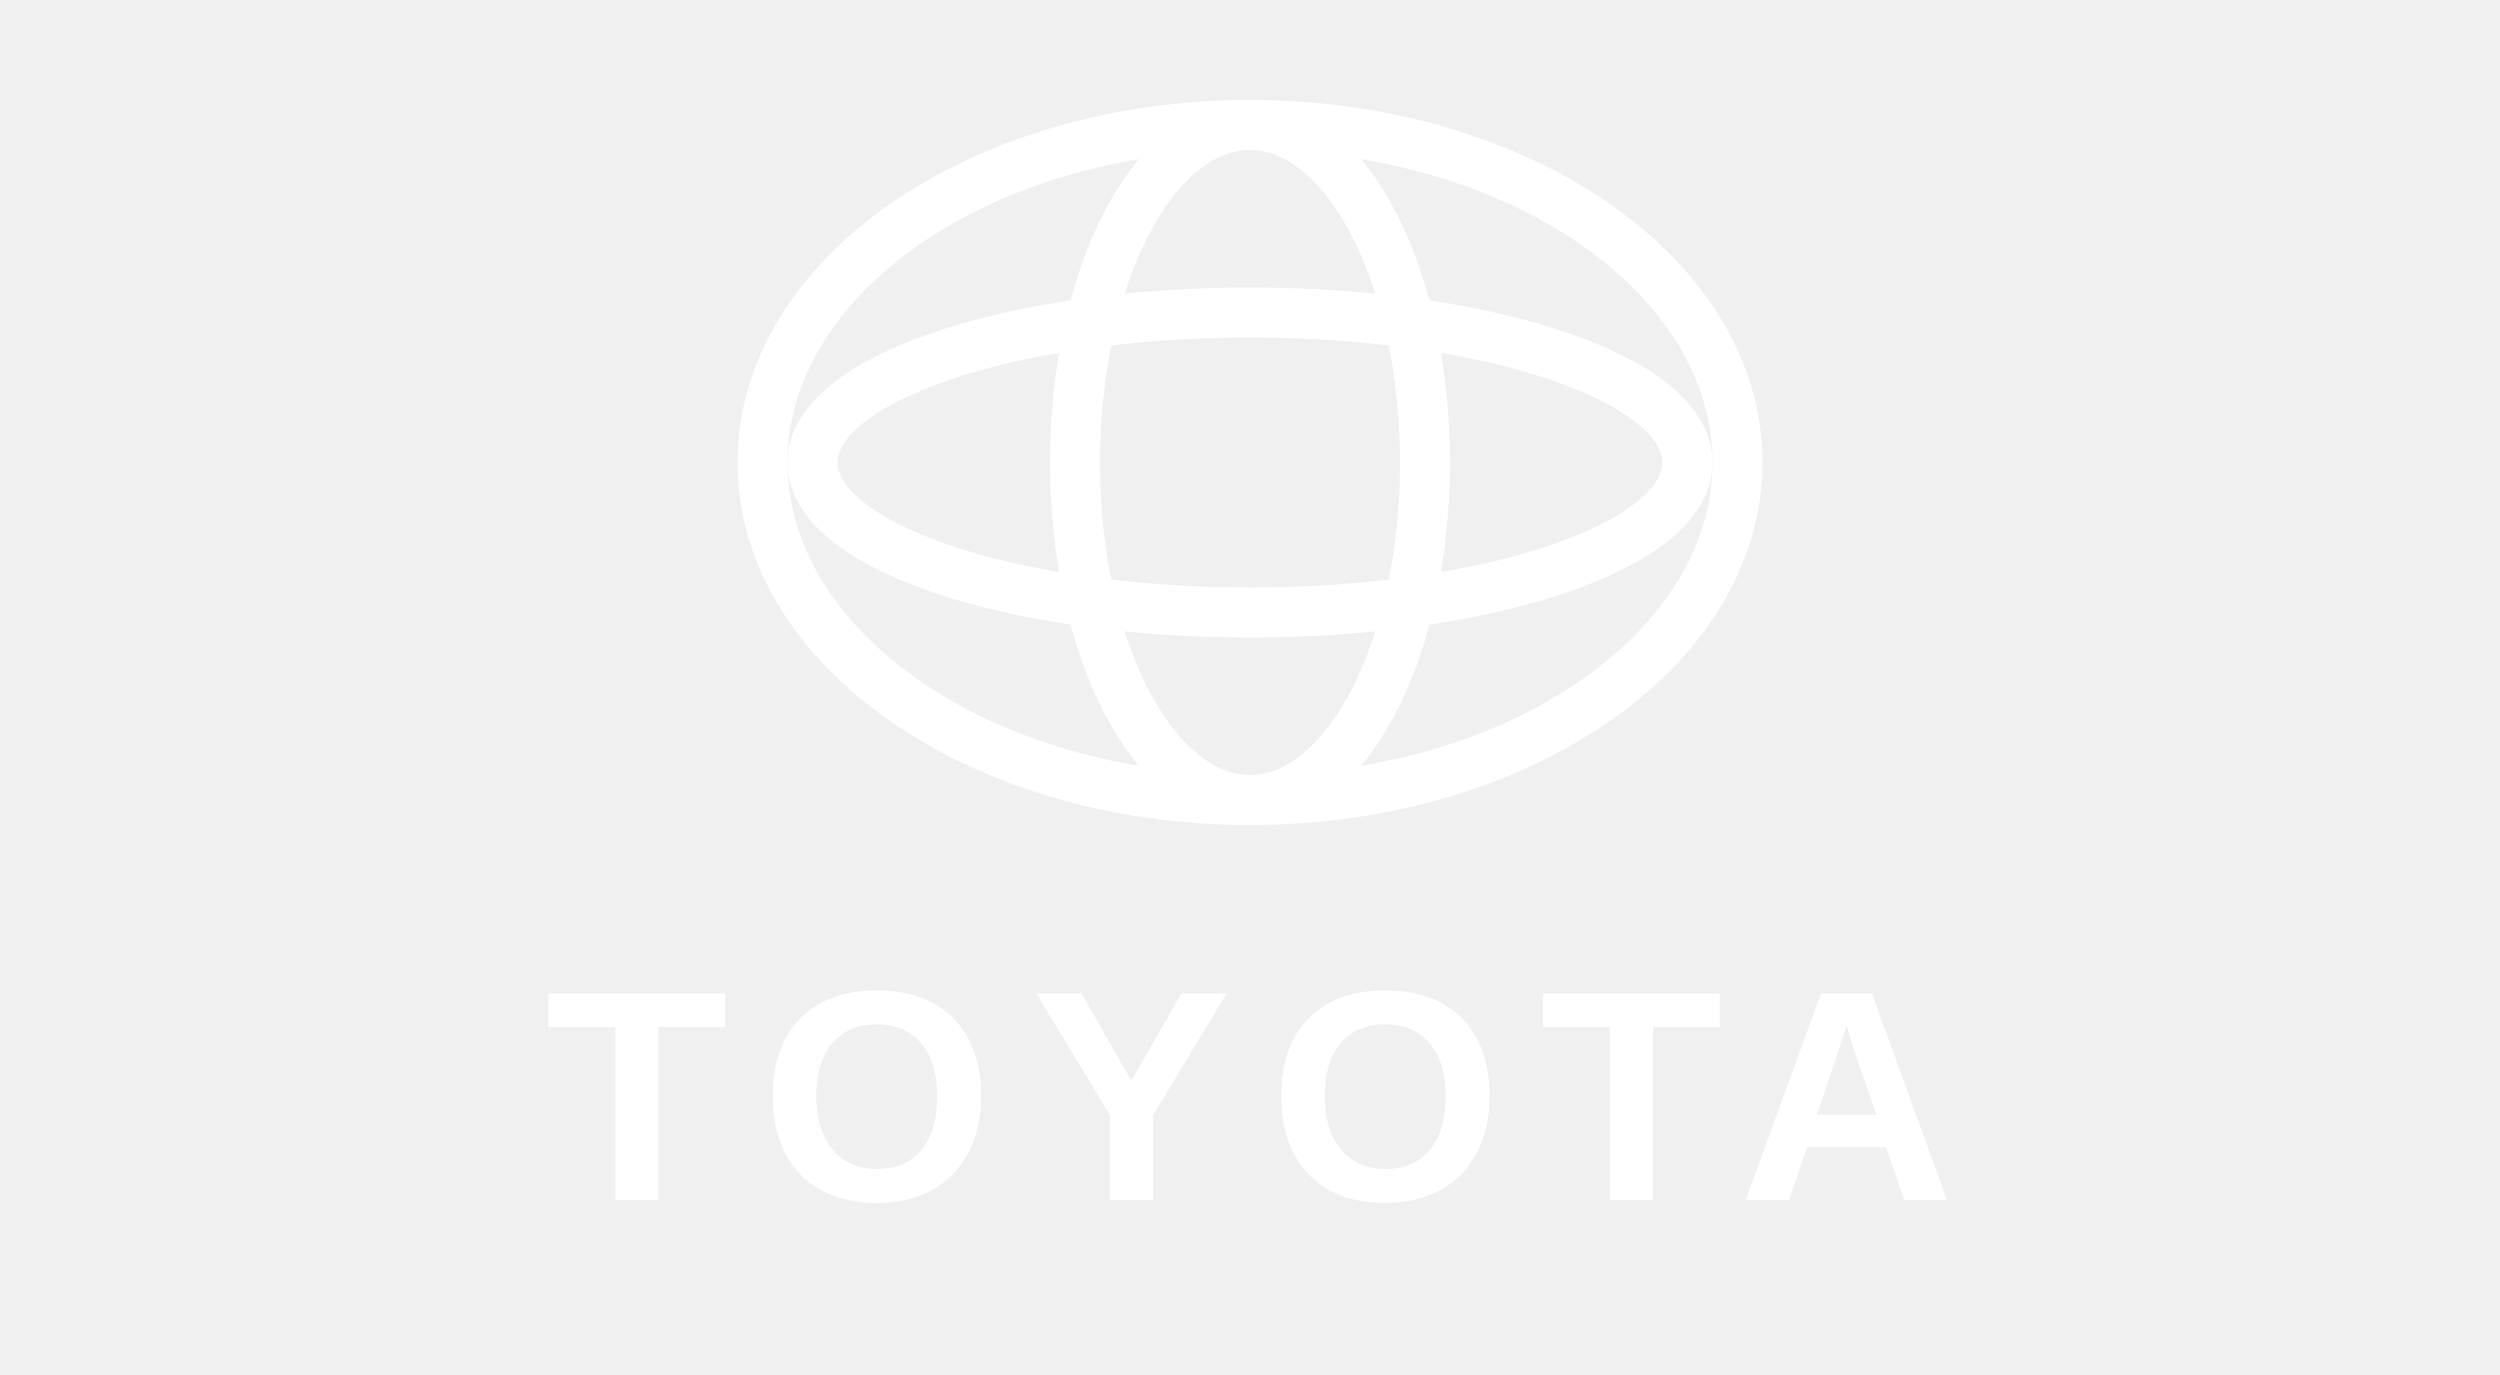
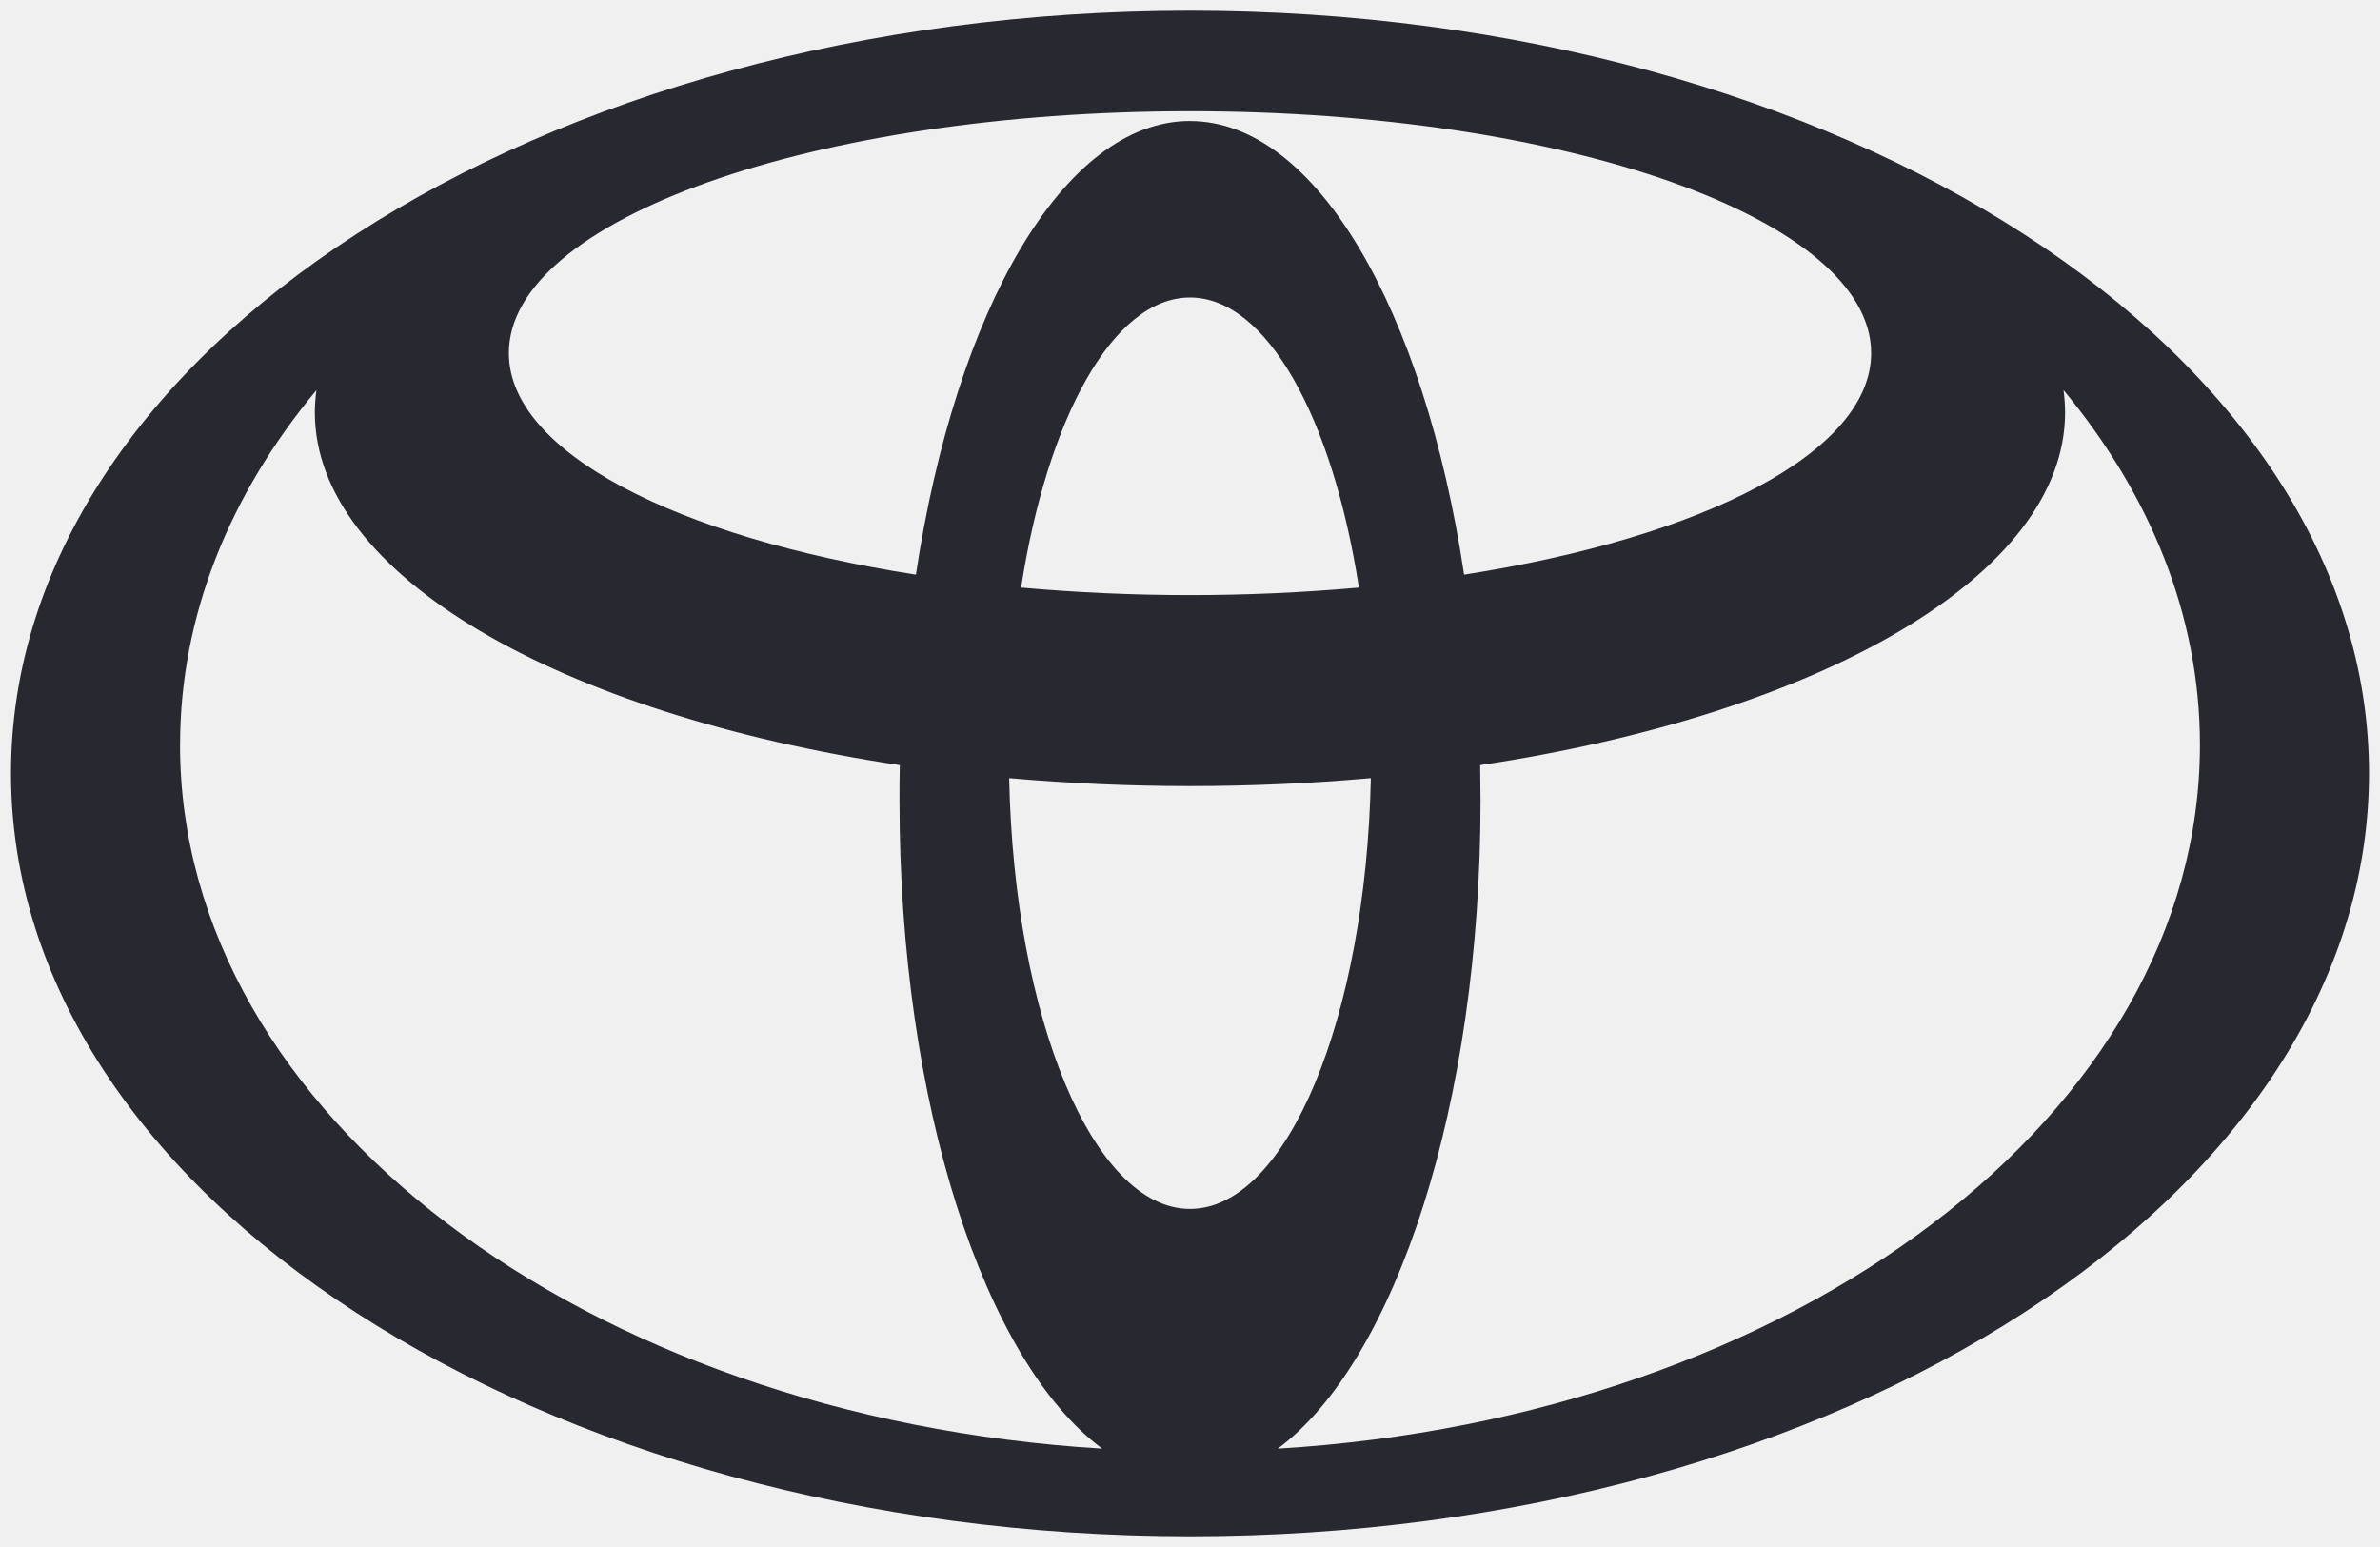
- <svg xmlns="http://www.w3.org/2000/svg" viewBox="0 0 200 110" role="img" aria-label="Toyota">
-   <g fill="none" stroke="#fff" stroke-width="4">
-     <ellipse cx="100" cy="37" rx="39" ry="27" />
-     <ellipse cx="100" cy="37" rx="14" ry="27" />
-     <ellipse cx="100" cy="37" rx="35" ry="12" />
-   </g>
-   <text x="100" y="96" fill="#fff" font-family="Arial, sans-serif" font-size="24" font-weight="700" letter-spacing="3" text-anchor="middle">TOYOTA</text>
+ <svg xmlns="http://www.w3.org/2000/svg" viewBox="0 0 60 39">
+   <path d="M30 .27C13.586.27.277 8.879.277 19.496.277 30.117 13.586 38.73 30 38.73s29.723-8.609 29.723-19.234S46.414.27 30 .27m0 30.207c-2.441 0-4.434-4.809-4.559-10.86a52 52 0 0 0 9.118 0c-.125 6.047-2.118 10.86-4.559 10.86m-4.258-15.664C26.406 10.535 28.062 7.5 30 7.5s3.594 3.035 4.258 7.313a48 48 0 0 1-8.516 0M30 3.05c-3.187 0-5.906 4.773-6.91 11.437-6.043-.941-10.262-3.09-10.262-5.586 0-3.367 7.688-6.097 17.172-6.097s17.172 2.73 17.172 6.097c0 2.496-4.219 4.645-10.262 5.586C35.906 7.824 33.188 3.051 30 3.051M4.54 18.777c0-3.257 1.253-6.316 3.437-8.941q-.038.277-.04.559c0 4.105 6.157 7.605 14.747 8.894q-.01.447-.008.898c0 7.653 2.144 14.133 5.11 16.333-13.028-.786-23.247-8.43-23.247-17.743M32.214 36.52c2.965-2.2 5.11-8.68 5.11-16.333q-.002-.454-.009-.898c8.586-1.289 14.746-4.785 14.746-8.894q-.002-.282-.039-.56c2.184 2.634 3.438 5.685 3.438 8.942 0 9.313-10.219 16.957-23.246 17.743m0 0" style="stroke:none;fill-rule:nonzero;fill:#282830;fill-opacity:1" />
</svg>
